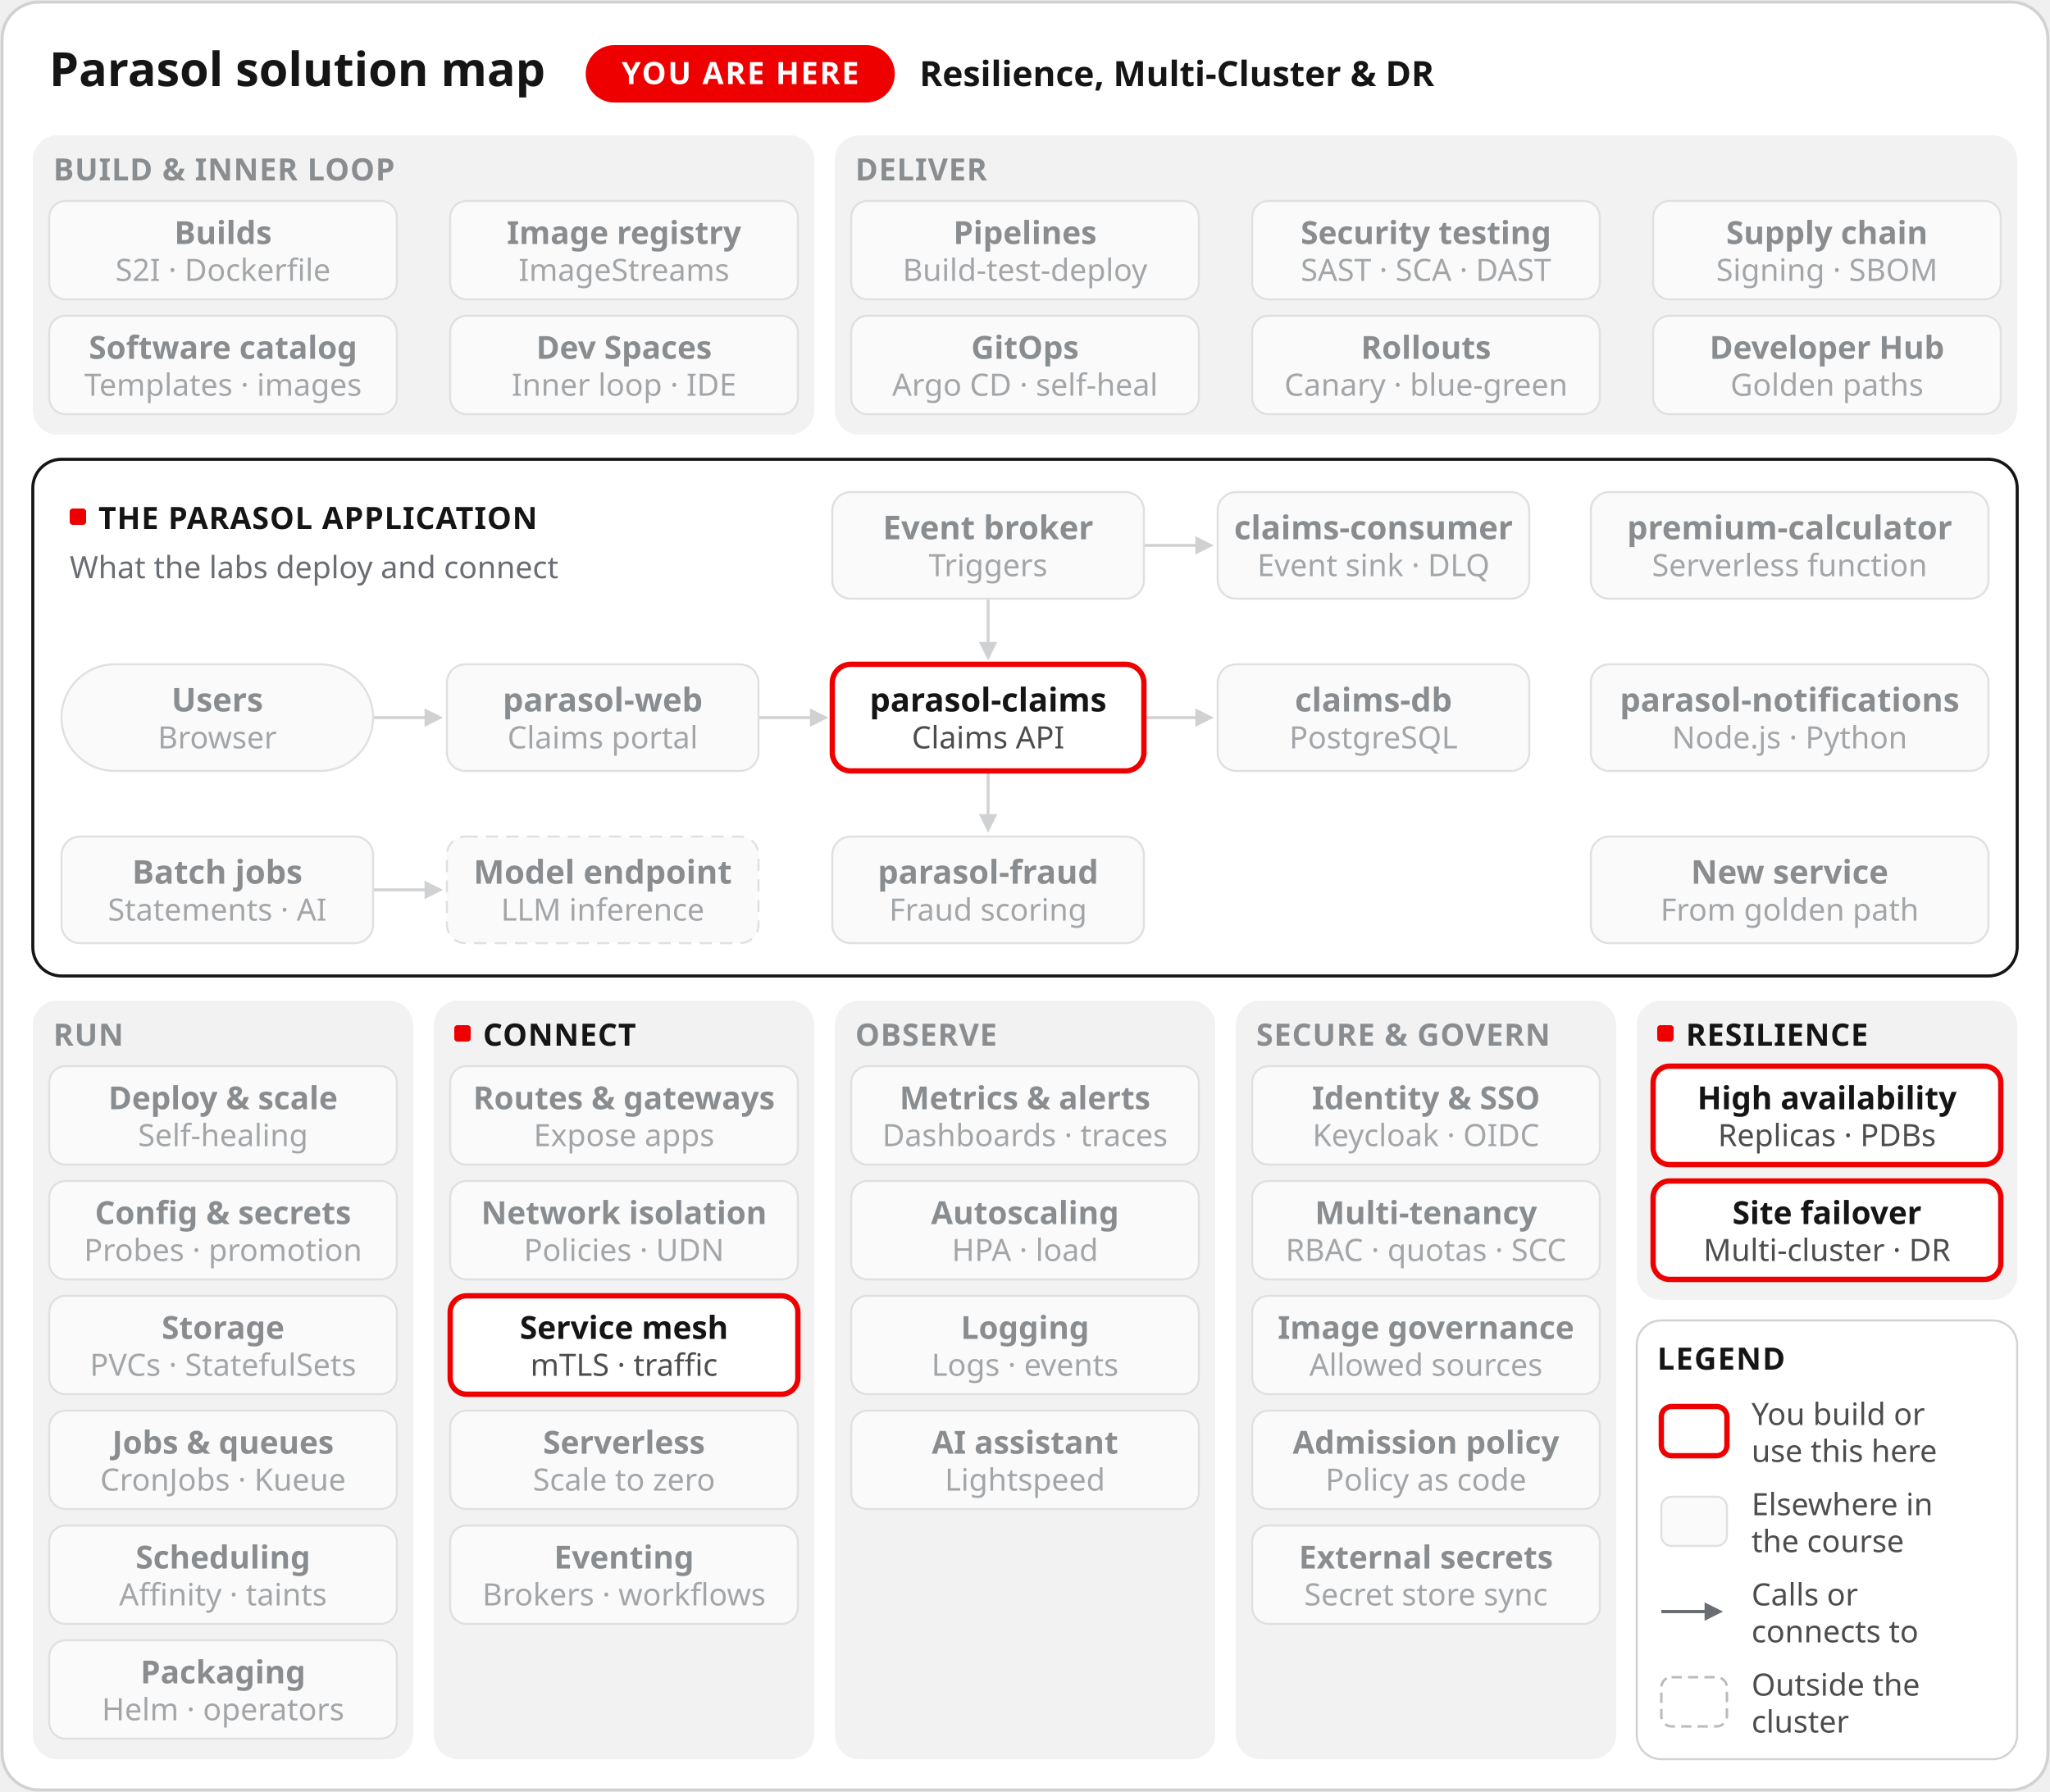
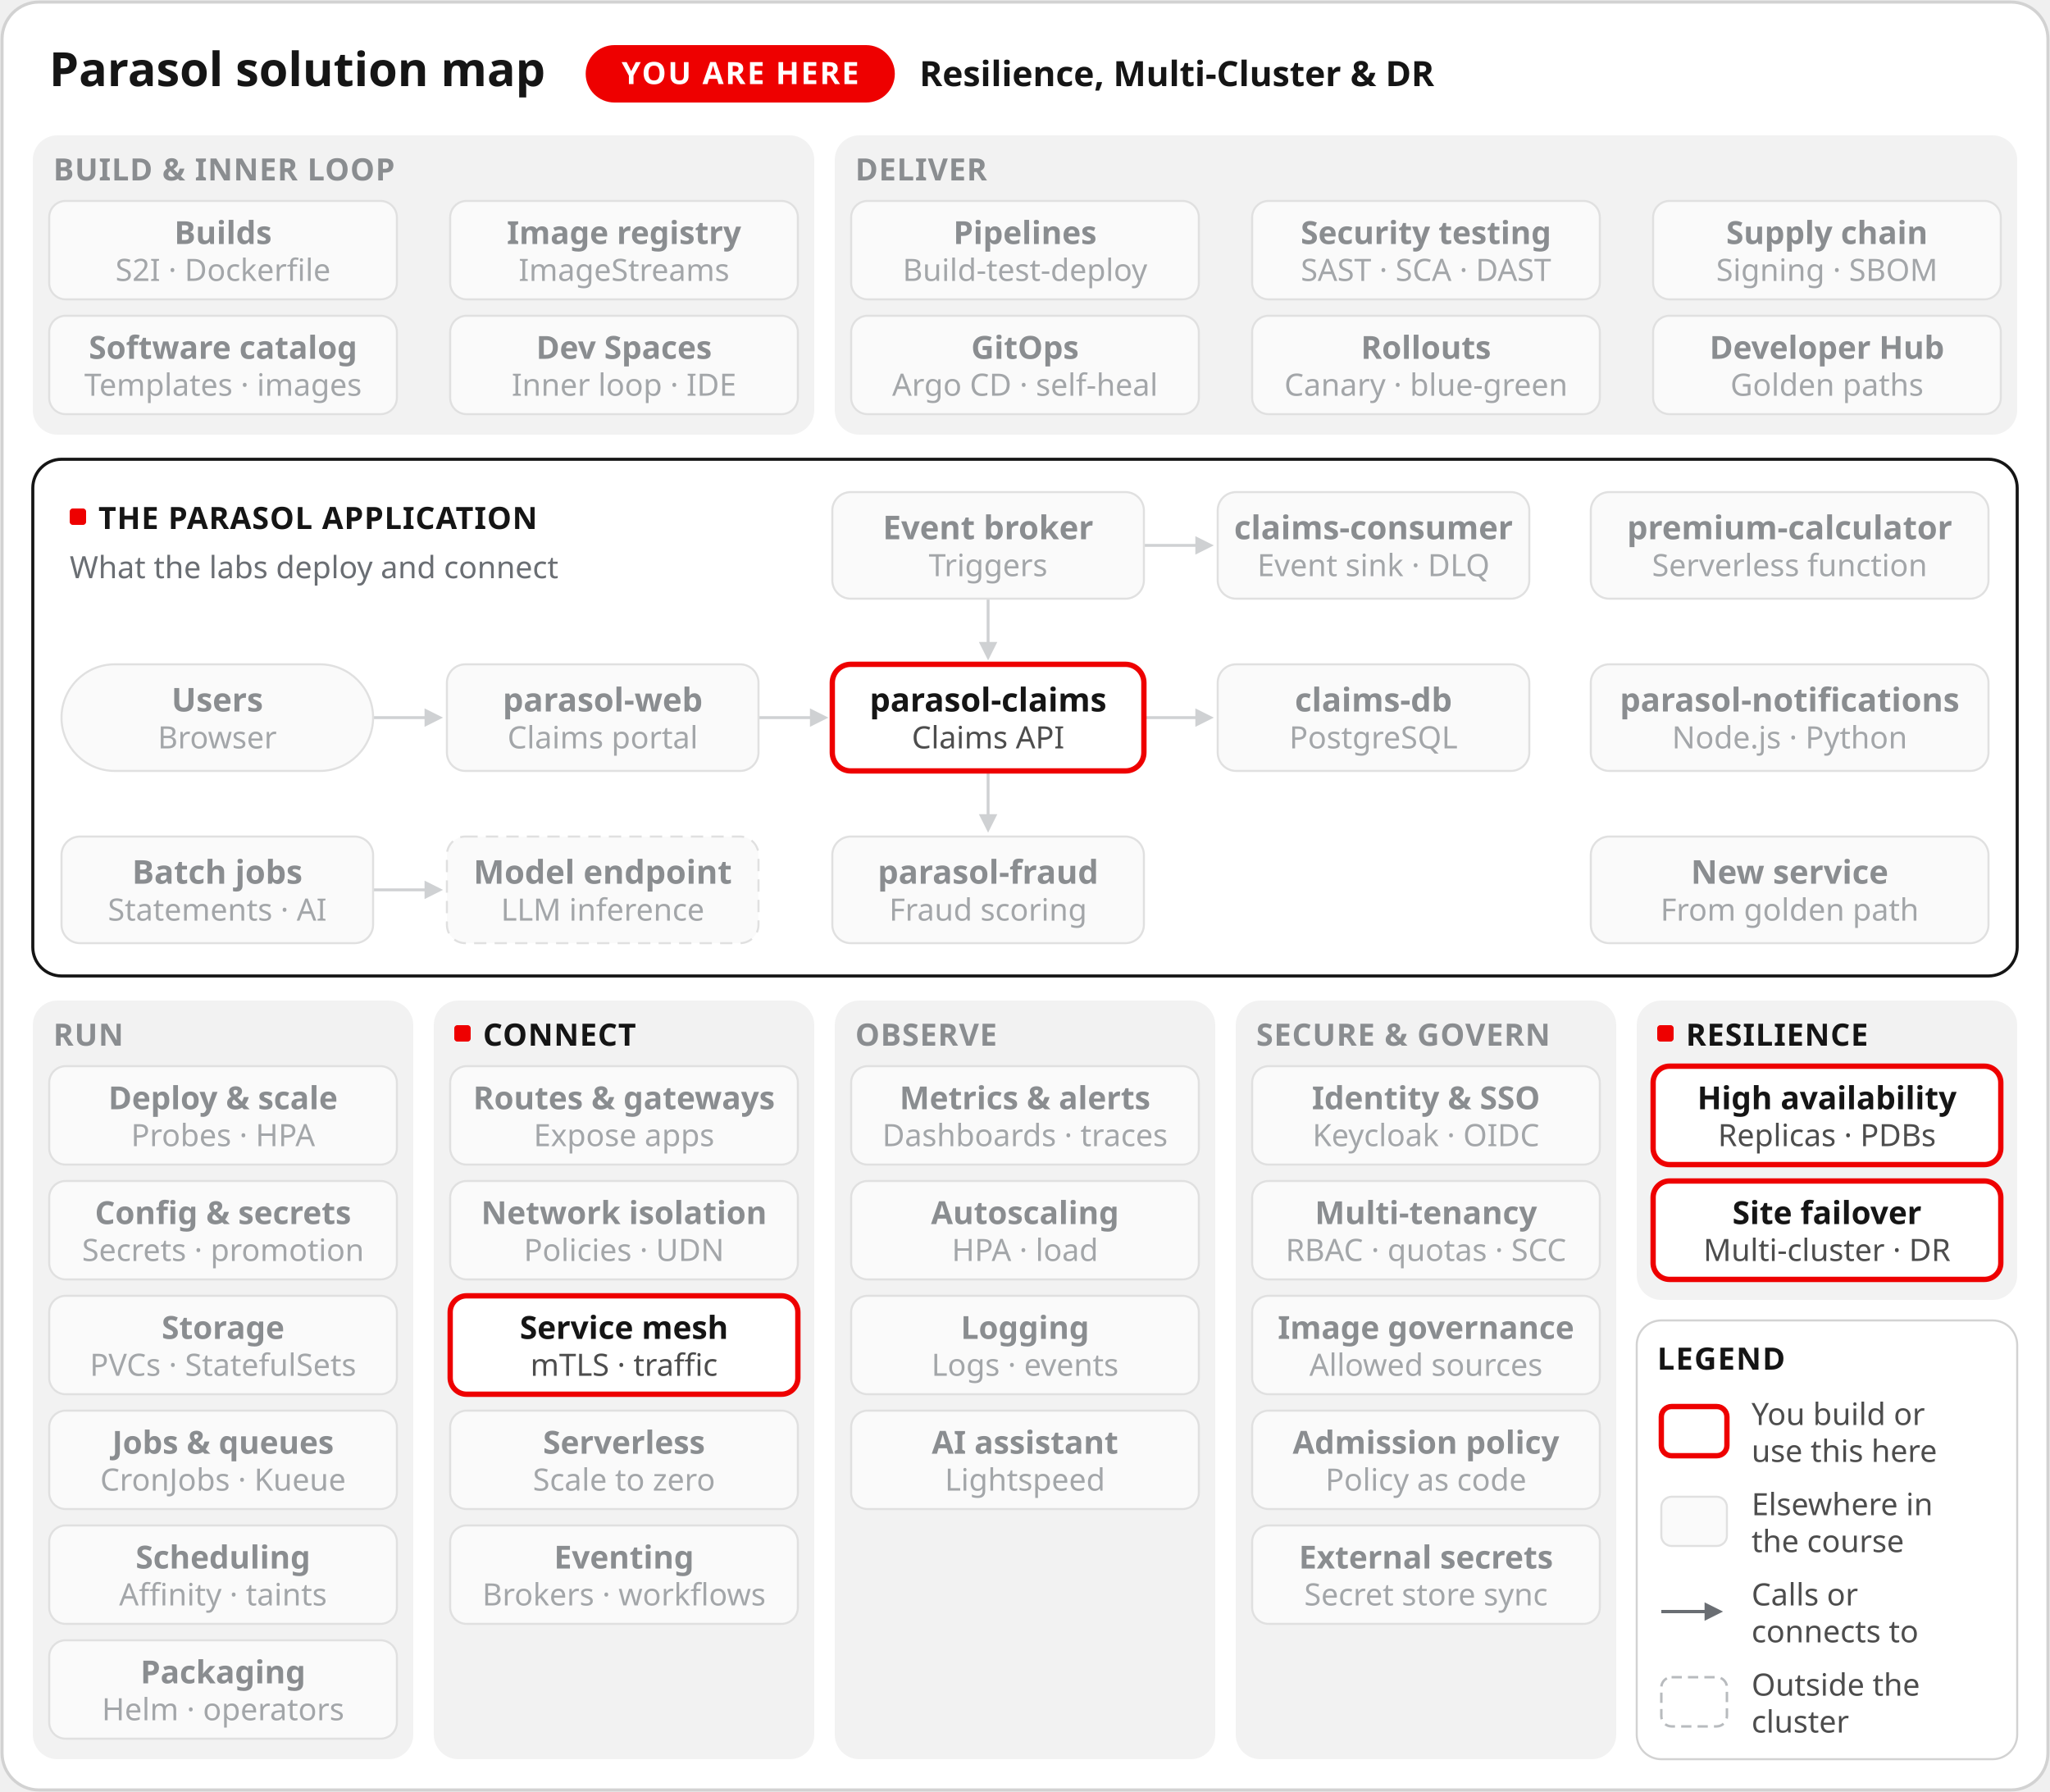
<svg xmlns="http://www.w3.org/2000/svg" width="1000" height="874" viewBox="0 0 1000 874" role="img" aria-labelledby="sm-title sm-desc">
  <defs>
    <marker id="a-norm" viewBox="0 0 10 10" refX="1" refY="5" markerWidth="9" markerHeight="9" markerUnits="userSpaceOnUse" orient="auto">
      <path d="M0,0 L10,5 L0,10 z" fill="#6A6E73" />
    </marker>
    <marker id="a-hi" viewBox="0 0 10 10" refX="1" refY="5" markerWidth="9" markerHeight="9" markerUnits="userSpaceOnUse" orient="auto">
      <path d="M0,0 L10,5 L0,10 z" fill="#EE0000" />
    </marker>
    <marker id="a-dim" viewBox="0 0 10 10" refX="1" refY="5" markerWidth="9" markerHeight="9" markerUnits="userSpaceOnUse" orient="auto">
      <path d="M0,0 L10,5 L0,10 z" fill="#CFD1D3" />
    </marker>
  </defs>
  <rect x="1" y="1" width="998" height="872" rx="18" fill="#FFFFFF" stroke="#D2D2D2" stroke-width="1.5" />
  <text x="24.0" y="42.0" font-family="'Red Hat Display','Red Hat Text',sans-serif" font-size="23" font-weight="700" fill="#151515" text-anchor="start">Parasol solution map</text>
  <rect x="285.7" y="22" width="150.8" height="28" rx="14" fill="#EE0000" />
  <text x="361.1" y="41.0" font-family="'Red Hat Text','Red Hat Display',sans-serif" font-size="15" font-weight="700" fill="#FFFFFF" text-anchor="middle" letter-spacing="0.8">YOU ARE HERE</text>
  <text x="448.5" y="42.0" font-family="'Red Hat Text','Red Hat Display',sans-serif" font-size="17" font-weight="600" fill="#151515" text-anchor="start">Resilience, Multi-Cluster &amp; DR</text>
  <rect x="16.0" y="66" width="381.2" height="146" rx="12" fill="#F2F2F2" />
  <text x="26.0" y="88.0" font-family="'Red Hat Text','Red Hat Display',sans-serif" font-size="15" font-weight="700" fill="#8A8D90" text-anchor="start" letter-spacing="0.4">BUILD &amp; INNER LOOP</text>
  <rect x="24.0" y="98.0" width="169.6" height="48" rx="8" fill="#FAFAFA" stroke="#E0E0E0" stroke-width="1.0" />
  <text x="108.8" y="119.0" font-family="'Red Hat Text','Red Hat Display',sans-serif" font-size="15.5" font-weight="600" fill="#8A8D90" text-anchor="middle">Builds</text>
  <text x="108.8" y="137.0" font-family="'Red Hat Text','Red Hat Display',sans-serif" font-size="15" font-weight="400" fill="#A3A6A9" text-anchor="middle">S2I · Dockerfile</text>
  <rect x="219.6" y="98.0" width="169.6" height="48" rx="8" fill="#FAFAFA" stroke="#E0E0E0" stroke-width="1.0" />
  <text x="304.4" y="119.0" font-family="'Red Hat Text','Red Hat Display',sans-serif" font-size="15.5" font-weight="600" fill="#8A8D90" text-anchor="middle">Image registry</text>
  <text x="304.4" y="137.0" font-family="'Red Hat Text','Red Hat Display',sans-serif" font-size="15" font-weight="400" fill="#A3A6A9" text-anchor="middle">ImageStreams</text>
  <rect x="24.0" y="154.0" width="169.6" height="48" rx="8" fill="#FAFAFA" stroke="#E0E0E0" stroke-width="1.0" />
  <text x="108.8" y="175.0" font-family="'Red Hat Text','Red Hat Display',sans-serif" font-size="15.5" font-weight="600" fill="#8A8D90" text-anchor="middle">Software catalog</text>
  <text x="108.8" y="193.0" font-family="'Red Hat Text','Red Hat Display',sans-serif" font-size="15" font-weight="400" fill="#A3A6A9" text-anchor="middle">Templates · images</text>
  <rect x="219.6" y="154.0" width="169.6" height="48" rx="8" fill="#FAFAFA" stroke="#E0E0E0" stroke-width="1.0" />
  <text x="304.4" y="175.0" font-family="'Red Hat Text','Red Hat Display',sans-serif" font-size="15.5" font-weight="600" fill="#8A8D90" text-anchor="middle">Dev Spaces</text>
  <text x="304.4" y="193.0" font-family="'Red Hat Text','Red Hat Display',sans-serif" font-size="15" font-weight="400" fill="#A3A6A9" text-anchor="middle">Inner loop · IDE</text>
  <rect x="407.2" y="66" width="576.8" height="146" rx="12" fill="#F2F2F2" />
  <text x="417.2" y="88.0" font-family="'Red Hat Text','Red Hat Display',sans-serif" font-size="15" font-weight="700" fill="#8A8D90" text-anchor="start" letter-spacing="0.4">DELIVER</text>
  <rect x="415.2" y="98.0" width="169.6" height="48" rx="8" fill="#FAFAFA" stroke="#E0E0E0" stroke-width="1.0" />
  <text x="500.0" y="119.0" font-family="'Red Hat Text','Red Hat Display',sans-serif" font-size="15.5" font-weight="600" fill="#8A8D90" text-anchor="middle">Pipelines</text>
  <text x="500.0" y="137.0" font-family="'Red Hat Text','Red Hat Display',sans-serif" font-size="15" font-weight="400" fill="#A3A6A9" text-anchor="middle">Build-test-deploy</text>
  <rect x="610.8" y="98.0" width="169.6" height="48" rx="8" fill="#FAFAFA" stroke="#E0E0E0" stroke-width="1.0" />
  <text x="695.6" y="119.0" font-family="'Red Hat Text','Red Hat Display',sans-serif" font-size="15.5" font-weight="600" fill="#8A8D90" text-anchor="middle">Security testing</text>
  <text x="695.6" y="137.0" font-family="'Red Hat Text','Red Hat Display',sans-serif" font-size="15" font-weight="400" fill="#A3A6A9" text-anchor="middle">SAST · SCA · DAST</text>
  <rect x="806.4" y="98.0" width="169.6" height="48" rx="8" fill="#FAFAFA" stroke="#E0E0E0" stroke-width="1.0" />
  <text x="891.2" y="119.0" font-family="'Red Hat Text','Red Hat Display',sans-serif" font-size="15.5" font-weight="600" fill="#8A8D90" text-anchor="middle">Supply chain</text>
  <text x="891.2" y="137.0" font-family="'Red Hat Text','Red Hat Display',sans-serif" font-size="15" font-weight="400" fill="#A3A6A9" text-anchor="middle">Signing · SBOM</text>
  <rect x="415.2" y="154.0" width="169.6" height="48" rx="8" fill="#FAFAFA" stroke="#E0E0E0" stroke-width="1.0" />
  <text x="500.0" y="175.0" font-family="'Red Hat Text','Red Hat Display',sans-serif" font-size="15.5" font-weight="600" fill="#8A8D90" text-anchor="middle">GitOps</text>
  <text x="500.0" y="193.0" font-family="'Red Hat Text','Red Hat Display',sans-serif" font-size="15" font-weight="400" fill="#A3A6A9" text-anchor="middle">Argo CD · self-heal</text>
  <rect x="610.8" y="154.0" width="169.6" height="48" rx="8" fill="#FAFAFA" stroke="#E0E0E0" stroke-width="1.0" />
  <text x="695.6" y="175.0" font-family="'Red Hat Text','Red Hat Display',sans-serif" font-size="15.5" font-weight="600" fill="#8A8D90" text-anchor="middle">Rollouts</text>
  <text x="695.6" y="193.0" font-family="'Red Hat Text','Red Hat Display',sans-serif" font-size="15" font-weight="400" fill="#A3A6A9" text-anchor="middle">Canary · blue-green</text>
  <rect x="806.4" y="154.0" width="169.6" height="48" rx="8" fill="#FAFAFA" stroke="#E0E0E0" stroke-width="1.0" />
  <text x="891.2" y="175.0" font-family="'Red Hat Text','Red Hat Display',sans-serif" font-size="15.5" font-weight="600" fill="#8A8D90" text-anchor="middle">Developer Hub</text>
  <text x="891.2" y="193.0" font-family="'Red Hat Text','Red Hat Display',sans-serif" font-size="15" font-weight="400" fill="#A3A6A9" text-anchor="middle">Golden paths</text>
  <rect x="16.0" y="488" width="185.6" height="370" rx="12" fill="#F2F2F2" />
  <text x="26.0" y="510.0" font-family="'Red Hat Text','Red Hat Display',sans-serif" font-size="15" font-weight="700" fill="#8A8D90" text-anchor="start" letter-spacing="0.4">RUN</text>
  <rect x="24.0" y="520.0" width="169.6" height="48" rx="8" fill="#FAFAFA" stroke="#E0E0E0" stroke-width="1.0" />
  <text x="108.8" y="541.0" font-family="'Red Hat Text','Red Hat Display',sans-serif" font-size="15.5" font-weight="600" fill="#8A8D90" text-anchor="middle">Deploy &amp; scale</text>
-   <text x="108.8" y="559.0" font-family="'Red Hat Text','Red Hat Display',sans-serif" font-size="15" font-weight="400" fill="#A3A6A9" text-anchor="middle">Self-healing</text>
+   <text x="108.8" y="559.0" font-family="'Red Hat Text','Red Hat Display',sans-serif" font-size="15" font-weight="400" fill="#A3A6A9" text-anchor="middle">Probes · HPA</text>
  <rect x="24.0" y="576.0" width="169.6" height="48" rx="8" fill="#FAFAFA" stroke="#E0E0E0" stroke-width="1.0" />
  <text x="108.8" y="597.0" font-family="'Red Hat Text','Red Hat Display',sans-serif" font-size="15.5" font-weight="600" fill="#8A8D90" text-anchor="middle">Config &amp; secrets</text>
-   <text x="108.8" y="615.0" font-family="'Red Hat Text','Red Hat Display',sans-serif" font-size="15" font-weight="400" fill="#A3A6A9" text-anchor="middle">Probes · promotion</text>
+   <text x="108.8" y="615.0" font-family="'Red Hat Text','Red Hat Display',sans-serif" font-size="15" font-weight="400" fill="#A3A6A9" text-anchor="middle">Secrets · promotion</text>
  <rect x="24.0" y="632.0" width="169.6" height="48" rx="8" fill="#FAFAFA" stroke="#E0E0E0" stroke-width="1.0" />
  <text x="108.8" y="653.0" font-family="'Red Hat Text','Red Hat Display',sans-serif" font-size="15.5" font-weight="600" fill="#8A8D90" text-anchor="middle">Storage</text>
  <text x="108.8" y="671.0" font-family="'Red Hat Text','Red Hat Display',sans-serif" font-size="15" font-weight="400" fill="#A3A6A9" text-anchor="middle">PVCs · StatefulSets</text>
  <rect x="24.0" y="688.0" width="169.6" height="48" rx="8" fill="#FAFAFA" stroke="#E0E0E0" stroke-width="1.0" />
  <text x="108.8" y="709.0" font-family="'Red Hat Text','Red Hat Display',sans-serif" font-size="15.5" font-weight="600" fill="#8A8D90" text-anchor="middle">Jobs &amp; queues</text>
  <text x="108.8" y="727.0" font-family="'Red Hat Text','Red Hat Display',sans-serif" font-size="15" font-weight="400" fill="#A3A6A9" text-anchor="middle">CronJobs · Kueue</text>
  <rect x="24.0" y="744.0" width="169.6" height="48" rx="8" fill="#FAFAFA" stroke="#E0E0E0" stroke-width="1.0" />
  <text x="108.8" y="765.0" font-family="'Red Hat Text','Red Hat Display',sans-serif" font-size="15.5" font-weight="600" fill="#8A8D90" text-anchor="middle">Scheduling</text>
  <text x="108.8" y="783.0" font-family="'Red Hat Text','Red Hat Display',sans-serif" font-size="15" font-weight="400" fill="#A3A6A9" text-anchor="middle">Affinity · taints</text>
  <rect x="24.0" y="800.0" width="169.6" height="48" rx="8" fill="#FAFAFA" stroke="#E0E0E0" stroke-width="1.0" />
  <text x="108.8" y="821.0" font-family="'Red Hat Text','Red Hat Display',sans-serif" font-size="15.5" font-weight="600" fill="#8A8D90" text-anchor="middle">Packaging</text>
  <text x="108.8" y="839.0" font-family="'Red Hat Text','Red Hat Display',sans-serif" font-size="15" font-weight="400" fill="#A3A6A9" text-anchor="middle">Helm · operators</text>
  <rect x="211.6" y="488" width="185.6" height="370" rx="12" fill="#F2F2F2" />
  <rect x="221.6" y="500.0" width="8" height="8" rx="1.5" fill="#EE0000" />
  <text x="235.6" y="510.0" font-family="'Red Hat Text','Red Hat Display',sans-serif" font-size="15" font-weight="700" fill="#151515" text-anchor="start" letter-spacing="0.4">CONNECT</text>
  <rect x="219.6" y="520.0" width="169.6" height="48" rx="8" fill="#FAFAFA" stroke="#E0E0E0" stroke-width="1.0" />
  <text x="304.4" y="541.0" font-family="'Red Hat Text','Red Hat Display',sans-serif" font-size="15.5" font-weight="600" fill="#8A8D90" text-anchor="middle">Routes &amp; gateways</text>
  <text x="304.4" y="559.0" font-family="'Red Hat Text','Red Hat Display',sans-serif" font-size="15" font-weight="400" fill="#A3A6A9" text-anchor="middle">Expose apps</text>
  <rect x="219.6" y="576.0" width="169.6" height="48" rx="8" fill="#FAFAFA" stroke="#E0E0E0" stroke-width="1.0" />
  <text x="304.4" y="597.0" font-family="'Red Hat Text','Red Hat Display',sans-serif" font-size="15.5" font-weight="600" fill="#8A8D90" text-anchor="middle">Network isolation</text>
  <text x="304.4" y="615.0" font-family="'Red Hat Text','Red Hat Display',sans-serif" font-size="15" font-weight="400" fill="#A3A6A9" text-anchor="middle">Policies · UDN</text>
  <rect x="219.6" y="632.0" width="169.6" height="48" rx="8" fill="#FFFFFF" stroke="#EE0000" stroke-width="2.6" />
  <text x="304.4" y="653.0" font-family="'Red Hat Text','Red Hat Display',sans-serif" font-size="15.5" font-weight="700" fill="#151515" text-anchor="middle">Service mesh</text>
  <text x="304.4" y="671.0" font-family="'Red Hat Text','Red Hat Display',sans-serif" font-size="15" font-weight="400" fill="#4D4D4D" text-anchor="middle">mTLS · traffic</text>
  <rect x="219.6" y="688.0" width="169.6" height="48" rx="8" fill="#FAFAFA" stroke="#E0E0E0" stroke-width="1.0" />
  <text x="304.4" y="709.0" font-family="'Red Hat Text','Red Hat Display',sans-serif" font-size="15.5" font-weight="600" fill="#8A8D90" text-anchor="middle">Serverless</text>
  <text x="304.4" y="727.0" font-family="'Red Hat Text','Red Hat Display',sans-serif" font-size="15" font-weight="400" fill="#A3A6A9" text-anchor="middle">Scale to zero</text>
  <rect x="219.6" y="744.0" width="169.6" height="48" rx="8" fill="#FAFAFA" stroke="#E0E0E0" stroke-width="1.0" />
  <text x="304.4" y="765.0" font-family="'Red Hat Text','Red Hat Display',sans-serif" font-size="15.5" font-weight="600" fill="#8A8D90" text-anchor="middle">Eventing</text>
  <text x="304.4" y="783.0" font-family="'Red Hat Text','Red Hat Display',sans-serif" font-size="15" font-weight="400" fill="#A3A6A9" text-anchor="middle">Brokers · workflows</text>
  <rect x="407.2" y="488" width="185.6" height="370" rx="12" fill="#F2F2F2" />
  <text x="417.2" y="510.0" font-family="'Red Hat Text','Red Hat Display',sans-serif" font-size="15" font-weight="700" fill="#8A8D90" text-anchor="start" letter-spacing="0.4">OBSERVE</text>
  <rect x="415.2" y="520.0" width="169.6" height="48" rx="8" fill="#FAFAFA" stroke="#E0E0E0" stroke-width="1.0" />
  <text x="500.0" y="541.0" font-family="'Red Hat Text','Red Hat Display',sans-serif" font-size="15.5" font-weight="600" fill="#8A8D90" text-anchor="middle">Metrics &amp; alerts</text>
  <text x="500.0" y="559.0" font-family="'Red Hat Text','Red Hat Display',sans-serif" font-size="15" font-weight="400" fill="#A3A6A9" text-anchor="middle">Dashboards · traces</text>
  <rect x="415.2" y="576.0" width="169.6" height="48" rx="8" fill="#FAFAFA" stroke="#E0E0E0" stroke-width="1.0" />
  <text x="500.0" y="597.0" font-family="'Red Hat Text','Red Hat Display',sans-serif" font-size="15.5" font-weight="600" fill="#8A8D90" text-anchor="middle">Autoscaling</text>
  <text x="500.0" y="615.0" font-family="'Red Hat Text','Red Hat Display',sans-serif" font-size="15" font-weight="400" fill="#A3A6A9" text-anchor="middle">HPA · load</text>
  <rect x="415.2" y="632.0" width="169.6" height="48" rx="8" fill="#FAFAFA" stroke="#E0E0E0" stroke-width="1.0" />
  <text x="500.0" y="653.0" font-family="'Red Hat Text','Red Hat Display',sans-serif" font-size="15.5" font-weight="600" fill="#8A8D90" text-anchor="middle">Logging</text>
  <text x="500.0" y="671.0" font-family="'Red Hat Text','Red Hat Display',sans-serif" font-size="15" font-weight="400" fill="#A3A6A9" text-anchor="middle">Logs · events</text>
  <rect x="415.2" y="688.0" width="169.6" height="48" rx="8" fill="#FAFAFA" stroke="#E0E0E0" stroke-width="1.0" />
  <text x="500.0" y="709.0" font-family="'Red Hat Text','Red Hat Display',sans-serif" font-size="15.5" font-weight="600" fill="#8A8D90" text-anchor="middle">AI assistant</text>
  <text x="500.0" y="727.0" font-family="'Red Hat Text','Red Hat Display',sans-serif" font-size="15" font-weight="400" fill="#A3A6A9" text-anchor="middle">Lightspeed</text>
  <rect x="602.8" y="488" width="185.6" height="370" rx="12" fill="#F2F2F2" />
  <text x="612.8" y="510.0" font-family="'Red Hat Text','Red Hat Display',sans-serif" font-size="15" font-weight="700" fill="#8A8D90" text-anchor="start" letter-spacing="0.4">SECURE &amp; GOVERN</text>
  <rect x="610.8" y="520.0" width="169.6" height="48" rx="8" fill="#FAFAFA" stroke="#E0E0E0" stroke-width="1.0" />
  <text x="695.6" y="541.0" font-family="'Red Hat Text','Red Hat Display',sans-serif" font-size="15.5" font-weight="600" fill="#8A8D90" text-anchor="middle">Identity &amp; SSO</text>
  <text x="695.6" y="559.0" font-family="'Red Hat Text','Red Hat Display',sans-serif" font-size="15" font-weight="400" fill="#A3A6A9" text-anchor="middle">Keycloak · OIDC</text>
  <rect x="610.8" y="576.0" width="169.6" height="48" rx="8" fill="#FAFAFA" stroke="#E0E0E0" stroke-width="1.0" />
  <text x="695.6" y="597.0" font-family="'Red Hat Text','Red Hat Display',sans-serif" font-size="15.5" font-weight="600" fill="#8A8D90" text-anchor="middle">Multi-tenancy</text>
  <text x="695.6" y="615.0" font-family="'Red Hat Text','Red Hat Display',sans-serif" font-size="15" font-weight="400" fill="#A3A6A9" text-anchor="middle">RBAC · quotas · SCC</text>
  <rect x="610.8" y="632.0" width="169.6" height="48" rx="8" fill="#FAFAFA" stroke="#E0E0E0" stroke-width="1.0" />
  <text x="695.6" y="653.0" font-family="'Red Hat Text','Red Hat Display',sans-serif" font-size="15.5" font-weight="600" fill="#8A8D90" text-anchor="middle">Image governance</text>
  <text x="695.6" y="671.0" font-family="'Red Hat Text','Red Hat Display',sans-serif" font-size="15" font-weight="400" fill="#A3A6A9" text-anchor="middle">Allowed sources</text>
  <rect x="610.8" y="688.0" width="169.6" height="48" rx="8" fill="#FAFAFA" stroke="#E0E0E0" stroke-width="1.0" />
  <text x="695.6" y="709.0" font-family="'Red Hat Text','Red Hat Display',sans-serif" font-size="15.5" font-weight="600" fill="#8A8D90" text-anchor="middle">Admission policy</text>
  <text x="695.6" y="727.0" font-family="'Red Hat Text','Red Hat Display',sans-serif" font-size="15" font-weight="400" fill="#A3A6A9" text-anchor="middle">Policy as code</text>
  <rect x="610.8" y="744.0" width="169.6" height="48" rx="8" fill="#FAFAFA" stroke="#E0E0E0" stroke-width="1.0" />
  <text x="695.6" y="765.0" font-family="'Red Hat Text','Red Hat Display',sans-serif" font-size="15.5" font-weight="600" fill="#8A8D90" text-anchor="middle">External secrets</text>
  <text x="695.6" y="783.0" font-family="'Red Hat Text','Red Hat Display',sans-serif" font-size="15" font-weight="400" fill="#A3A6A9" text-anchor="middle">Secret store sync</text>
  <rect x="798.4" y="488" width="185.6" height="146" rx="12" fill="#F2F2F2" />
  <rect x="808.4" y="500.0" width="8" height="8" rx="1.5" fill="#EE0000" />
  <text x="822.4" y="510.0" font-family="'Red Hat Text','Red Hat Display',sans-serif" font-size="15" font-weight="700" fill="#151515" text-anchor="start" letter-spacing="0.4">RESILIENCE</text>
  <rect x="806.4" y="520.0" width="169.6" height="48" rx="8" fill="#FFFFFF" stroke="#EE0000" stroke-width="2.6" />
  <text x="891.2" y="541.0" font-family="'Red Hat Text','Red Hat Display',sans-serif" font-size="15.5" font-weight="700" fill="#151515" text-anchor="middle">High availability</text>
  <text x="891.2" y="559.0" font-family="'Red Hat Text','Red Hat Display',sans-serif" font-size="15" font-weight="400" fill="#4D4D4D" text-anchor="middle">Replicas · PDBs</text>
  <rect x="806.4" y="576.0" width="169.6" height="48" rx="8" fill="#FFFFFF" stroke="#EE0000" stroke-width="2.6" />
  <text x="891.2" y="597.0" font-family="'Red Hat Text','Red Hat Display',sans-serif" font-size="15.5" font-weight="700" fill="#151515" text-anchor="middle">Site failover</text>
  <text x="891.2" y="615.0" font-family="'Red Hat Text','Red Hat Display',sans-serif" font-size="15" font-weight="400" fill="#4D4D4D" text-anchor="middle">Multi-cluster · DR</text>
  <rect x="798.4" y="644.0" width="185.6" height="214.0" rx="12" fill="#FFFFFF" stroke="#D2D2D2" stroke-width="1" />
  <text x="808.4" y="668.0" font-family="'Red Hat Text','Red Hat Display',sans-serif" font-size="15" font-weight="700" fill="#151515" text-anchor="start" letter-spacing="0.6">LEGEND</text>
  <rect x="810.4" y="686.0" width="32" height="24" rx="5" fill="#FFFFFF" stroke="#EE0000" stroke-width="2.6" />
  <text x="854.4" y="695.0" font-family="'Red Hat Text','Red Hat Display',sans-serif" font-size="15" font-weight="400" fill="#4D4D4D" text-anchor="start">You build or</text>
  <text x="854.4" y="713.0" font-family="'Red Hat Text','Red Hat Display',sans-serif" font-size="15" font-weight="400" fill="#4D4D4D" text-anchor="start">use this here</text>
  <rect x="810.4" y="730.0" width="32" height="24" rx="5" fill="#FAFAFA" stroke="#E0E0E0" stroke-width="1.0" />
  <text x="854.4" y="739.0" font-family="'Red Hat Text','Red Hat Display',sans-serif" font-size="15" font-weight="400" fill="#4D4D4D" text-anchor="start">Elsewhere in</text>
  <text x="854.4" y="757.0" font-family="'Red Hat Text','Red Hat Display',sans-serif" font-size="15" font-weight="400" fill="#4D4D4D" text-anchor="start">the course</text>
  <path d="M810.4,786.0 H832.4" stroke="#6A6E73" stroke-width="1.6" marker-end="url(#a-norm)" />
  <text x="854.4" y="783.0" font-family="'Red Hat Text','Red Hat Display',sans-serif" font-size="15" font-weight="400" fill="#4D4D4D" text-anchor="start">Calls or</text>
  <text x="854.4" y="801.0" font-family="'Red Hat Text','Red Hat Display',sans-serif" font-size="15" font-weight="400" fill="#4D4D4D" text-anchor="start">connects to</text>
  <rect x="810.4" y="818.0" width="32" height="24" rx="5" fill="#FFFFFF" stroke="#B8BBBE" stroke-width="1.2" stroke-dasharray="5 3" />
  <text x="854.4" y="827.0" font-family="'Red Hat Text','Red Hat Display',sans-serif" font-size="15" font-weight="400" fill="#4D4D4D" text-anchor="start">Outside the</text>
  <text x="854.4" y="845.0" font-family="'Red Hat Text','Red Hat Display',sans-serif" font-size="15" font-weight="400" fill="#4D4D4D" text-anchor="start">cluster</text>
  <rect x="16" y="224" width="968" height="252" rx="14" fill="#FFFFFF" stroke="#151515" stroke-width="1.5" />
  <rect x="34.0" y="248.0" width="8" height="8" rx="1.5" fill="#EE0000" />
  <text x="48.0" y="258.0" font-family="'Red Hat Text','Red Hat Display',sans-serif" font-size="15" font-weight="700" fill="#151515" text-anchor="start" letter-spacing="0.4">THE PARASOL APPLICATION</text>
  <text x="34.0" y="282.0" font-family="'Red Hat Text','Red Hat Display',sans-serif" font-size="15" font-weight="400" fill="#6A6E73" text-anchor="start">What the labs deploy and connect</text>
  <path d="M182.0,350.0 H208.0" fill="none" stroke="#CFD1D3" stroke-width="1.4" marker-end="url(#a-dim)" />
  <path d="M370.0,350.0 H396.0" fill="none" stroke="#CFD1D3" stroke-width="1.4" marker-end="url(#a-dim)" />
  <path d="M558.0,350.0 H584.0" fill="none" stroke="#CFD1D3" stroke-width="1.4" marker-end="url(#a-dim)" />
  <path d="M482.0,376.0 V398.0" fill="none" stroke="#CFD1D3" stroke-width="1.4" marker-end="url(#a-dim)" />
  <path d="M482.0,292.0 V314.0" fill="none" stroke="#CFD1D3" stroke-width="1.4" marker-end="url(#a-dim)" />
  <path d="M558.0,266.0 H584.0" fill="none" stroke="#CFD1D3" stroke-width="1.4" marker-end="url(#a-dim)" />
  <path d="M182.0,434.0 H208.0" fill="none" stroke="#CFD1D3" stroke-width="1.4" marker-end="url(#a-dim)" />
  <rect x="406.0" y="240.0" width="152.0" height="52" rx="9" fill="#FAFAFA" stroke="#E0E0E0" stroke-width="1.0" />
  <text x="482.0" y="263.0" font-family="'Red Hat Text','Red Hat Display',sans-serif" font-size="16" font-weight="600" fill="#8A8D90" text-anchor="middle">Event broker</text>
  <text x="482.0" y="281.0" font-family="'Red Hat Text','Red Hat Display',sans-serif" font-size="15" font-weight="400" fill="#A3A6A9" text-anchor="middle">Triggers</text>
  <rect x="594.0" y="240.0" width="152.0" height="52" rx="9" fill="#FAFAFA" stroke="#E0E0E0" stroke-width="1.0" />
  <text x="670.0" y="263.0" font-family="'Red Hat Text','Red Hat Display',sans-serif" font-size="16" font-weight="600" fill="#8A8D90" text-anchor="middle">claims-consumer</text>
  <text x="670.0" y="281.0" font-family="'Red Hat Text','Red Hat Display',sans-serif" font-size="15" font-weight="400" fill="#A3A6A9" text-anchor="middle">Event sink · DLQ</text>
  <rect x="776.0" y="240.0" width="194.0" height="52" rx="9" fill="#FAFAFA" stroke="#E0E0E0" stroke-width="1.0" />
  <text x="873.0" y="263.0" font-family="'Red Hat Text','Red Hat Display',sans-serif" font-size="16" font-weight="600" fill="#8A8D90" text-anchor="middle">premium-calculator</text>
  <text x="873.0" y="281.0" font-family="'Red Hat Text','Red Hat Display',sans-serif" font-size="15" font-weight="400" fill="#A3A6A9" text-anchor="middle">Serverless function</text>
  <rect x="30.0" y="324.0" width="152.0" height="52" rx="26.0" fill="#FAFAFA" stroke="#E0E0E0" stroke-width="1.0" />
  <text x="106.0" y="347.0" font-family="'Red Hat Text','Red Hat Display',sans-serif" font-size="16" font-weight="600" fill="#8A8D90" text-anchor="middle">Users</text>
  <text x="106.0" y="365.0" font-family="'Red Hat Text','Red Hat Display',sans-serif" font-size="15" font-weight="400" fill="#A3A6A9" text-anchor="middle">Browser</text>
  <rect x="218.0" y="324.0" width="152.0" height="52" rx="9" fill="#FAFAFA" stroke="#E0E0E0" stroke-width="1.0" />
  <text x="294.0" y="347.0" font-family="'Red Hat Text','Red Hat Display',sans-serif" font-size="16" font-weight="600" fill="#8A8D90" text-anchor="middle">parasol-web</text>
  <text x="294.0" y="365.0" font-family="'Red Hat Text','Red Hat Display',sans-serif" font-size="15" font-weight="400" fill="#A3A6A9" text-anchor="middle">Claims portal</text>
  <rect x="406.0" y="324.0" width="152.0" height="52" rx="9" fill="#FFFFFF" stroke="#EE0000" stroke-width="2.6" />
  <text x="482.0" y="347.0" font-family="'Red Hat Text','Red Hat Display',sans-serif" font-size="16" font-weight="700" fill="#151515" text-anchor="middle">parasol-claims</text>
  <text x="482.0" y="365.0" font-family="'Red Hat Text','Red Hat Display',sans-serif" font-size="15" font-weight="400" fill="#4D4D4D" text-anchor="middle">Claims API</text>
  <rect x="594.0" y="324.0" width="152.0" height="52" rx="9" fill="#FAFAFA" stroke="#E0E0E0" stroke-width="1.0" />
  <text x="670.0" y="347.0" font-family="'Red Hat Text','Red Hat Display',sans-serif" font-size="16" font-weight="600" fill="#8A8D90" text-anchor="middle">claims-db</text>
  <text x="670.0" y="365.0" font-family="'Red Hat Text','Red Hat Display',sans-serif" font-size="15" font-weight="400" fill="#A3A6A9" text-anchor="middle">PostgreSQL</text>
  <rect x="776.0" y="324.0" width="194.0" height="52" rx="9" fill="#FAFAFA" stroke="#E0E0E0" stroke-width="1.0" />
  <text x="873.0" y="347.0" font-family="'Red Hat Text','Red Hat Display',sans-serif" font-size="16" font-weight="600" fill="#8A8D90" text-anchor="middle">parasol-notifications</text>
  <text x="873.0" y="365.0" font-family="'Red Hat Text','Red Hat Display',sans-serif" font-size="15" font-weight="400" fill="#A3A6A9" text-anchor="middle">Node.js · Python</text>
  <rect x="30.0" y="408.0" width="152.0" height="52" rx="9" fill="#FAFAFA" stroke="#E0E0E0" stroke-width="1.0" />
  <text x="106.0" y="431.0" font-family="'Red Hat Text','Red Hat Display',sans-serif" font-size="16" font-weight="600" fill="#8A8D90" text-anchor="middle">Batch jobs</text>
  <text x="106.0" y="449.0" font-family="'Red Hat Text','Red Hat Display',sans-serif" font-size="15" font-weight="400" fill="#A3A6A9" text-anchor="middle">Statements · AI</text>
  <rect x="218.0" y="408.0" width="152.0" height="52" rx="9" fill="#FAFAFA" stroke="#E0E0E0" stroke-width="1.0" stroke-dasharray="6 4" />
  <text x="294.0" y="431.0" font-family="'Red Hat Text','Red Hat Display',sans-serif" font-size="16" font-weight="600" fill="#8A8D90" text-anchor="middle">Model endpoint</text>
  <text x="294.0" y="449.0" font-family="'Red Hat Text','Red Hat Display',sans-serif" font-size="15" font-weight="400" fill="#A3A6A9" text-anchor="middle">LLM inference</text>
  <rect x="406.0" y="408.0" width="152.0" height="52" rx="9" fill="#FAFAFA" stroke="#E0E0E0" stroke-width="1.0" />
  <text x="482.0" y="431.0" font-family="'Red Hat Text','Red Hat Display',sans-serif" font-size="16" font-weight="600" fill="#8A8D90" text-anchor="middle">parasol-fraud</text>
  <text x="482.0" y="449.0" font-family="'Red Hat Text','Red Hat Display',sans-serif" font-size="15" font-weight="400" fill="#A3A6A9" text-anchor="middle">Fraud scoring</text>
  <rect x="776.0" y="408.0" width="194.0" height="52" rx="9" fill="#FAFAFA" stroke="#E0E0E0" stroke-width="1.0" />
  <text x="873.0" y="431.0" font-family="'Red Hat Text','Red Hat Display',sans-serif" font-size="16" font-weight="600" fill="#8A8D90" text-anchor="middle">New service</text>
  <text x="873.0" y="449.0" font-family="'Red Hat Text','Red Hat Display',sans-serif" font-size="15" font-weight="400" fill="#A3A6A9" text-anchor="middle">From golden path</text>
</svg>
